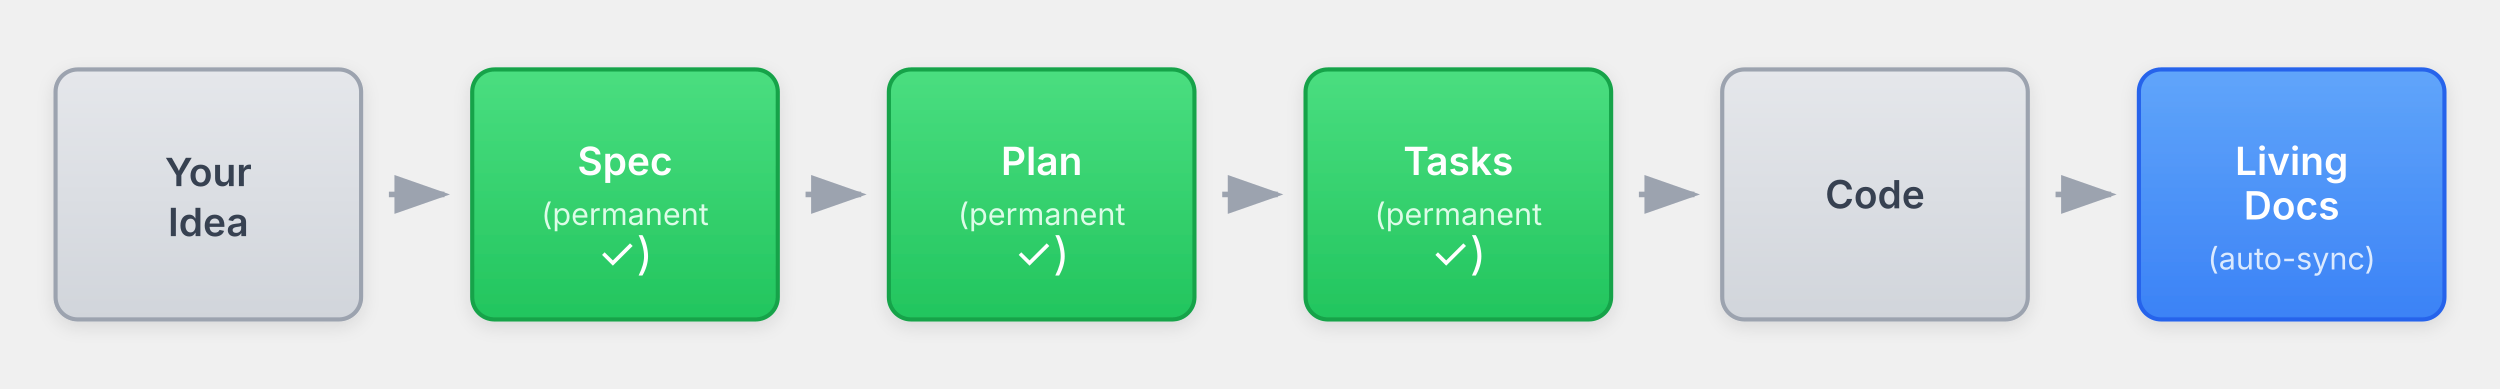
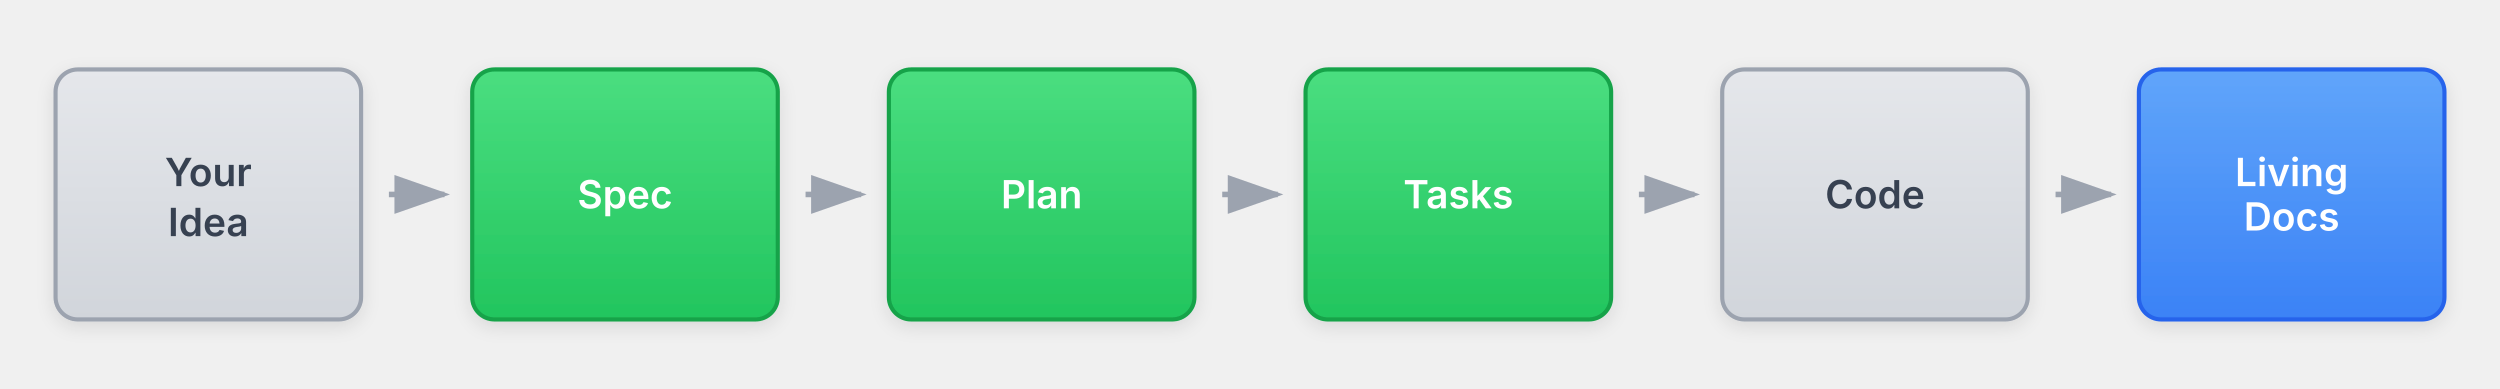
<svg xmlns="http://www.w3.org/2000/svg" viewBox="0 0 900 140">
  <defs>
    <filter id="shadow" x="-20%" y="-20%" width="140%" height="140%">
      <feDropShadow dx="0" dy="2" stdDeviation="3" flood-opacity="0.1" />
    </filter>
    <linearGradient id="greenGrad" x1="0%" y1="0%" x2="0%" y2="100%">
      <stop offset="0%" style="stop-color:#4ade80;stop-opacity:1" />
      <stop offset="100%" style="stop-color:#22c55e;stop-opacity:1" />
    </linearGradient>
    <linearGradient id="blueGrad" x1="0%" y1="0%" x2="0%" y2="100%">
      <stop offset="0%" style="stop-color:#60a5fa;stop-opacity:1" />
      <stop offset="100%" style="stop-color:#3b82f6;stop-opacity:1" />
    </linearGradient>
    <linearGradient id="grayGrad" x1="0%" y1="0%" x2="0%" y2="100%">
      <stop offset="0%" style="stop-color:#e5e7eb;stop-opacity:1" />
      <stop offset="100%" style="stop-color:#d1d5db;stop-opacity:1" />
    </linearGradient>
  </defs>
  <g transform="translate(20, 25)">
    <rect x="0" y="0" width="110" height="90" rx="8" fill="url(#grayGrad)" stroke="#9ca3af" stroke-width="1.5" filter="url(#shadow)" />
    <text x="55" y="42" text-anchor="middle" font-family="system-ui, -apple-system, sans-serif" font-size="14" font-weight="600" fill="#374151">Your</text>
    <text x="55" y="60" text-anchor="middle" font-family="system-ui, -apple-system, sans-serif" font-size="14" font-weight="600" fill="#374151">Idea</text>
  </g>
  <path d="M140 70 L160 70" stroke="#9ca3af" stroke-width="2" fill="none" marker-end="url(#arrowhead)" />
  <defs>
    <marker id="arrowhead" markerWidth="10" markerHeight="7" refX="9" refY="3.5" orient="auto">
      <polygon points="0 0, 10 3.5, 0 7" fill="#9ca3af" />
    </marker>
  </defs>
  <g transform="translate(170, 25)">
    <rect x="0" y="0" width="110" height="90" rx="8" fill="url(#greenGrad)" stroke="#16a34a" stroke-width="1.5" filter="url(#shadow)" />
-     <text x="55" y="38" text-anchor="middle" font-family="system-ui, -apple-system, sans-serif" font-size="14" font-weight="600" fill="#fff">Spec</text>
-     <text x="55" y="56" text-anchor="middle" font-family="system-ui, -apple-system, sans-serif" font-size="11" fill="#dcfce7">(permanent</text>
-     <text x="55" y="72" text-anchor="middle" font-family="system-ui, -apple-system, sans-serif" font-size="16" fill="#fff">✓)</text>
+     <text x="55" y="50" text-anchor="middle" font-family="system-ui, -apple-system, sans-serif" font-size="14" font-weight="600" fill="#fff">Spec</text>
  </g>
  <path d="M290 70 L310 70" stroke="#9ca3af" stroke-width="2" fill="none" marker-end="url(#arrowhead)" />
  <g transform="translate(320, 25)">
    <rect x="0" y="0" width="110" height="90" rx="8" fill="url(#greenGrad)" stroke="#16a34a" stroke-width="1.5" filter="url(#shadow)" />
-     <text x="55" y="38" text-anchor="middle" font-family="system-ui, -apple-system, sans-serif" font-size="14" font-weight="600" fill="#fff">Plan</text>
-     <text x="55" y="56" text-anchor="middle" font-family="system-ui, -apple-system, sans-serif" font-size="11" fill="#dcfce7">(permanent</text>
-     <text x="55" y="72" text-anchor="middle" font-family="system-ui, -apple-system, sans-serif" font-size="16" fill="#fff">✓)</text>
+     <text x="55" y="50" text-anchor="middle" font-family="system-ui, -apple-system, sans-serif" font-size="14" font-weight="600" fill="#fff">Plan</text>
  </g>
  <path d="M440 70 L460 70" stroke="#9ca3af" stroke-width="2" fill="none" marker-end="url(#arrowhead)" />
  <g transform="translate(470, 25)">
    <rect x="0" y="0" width="110" height="90" rx="8" fill="url(#greenGrad)" stroke="#16a34a" stroke-width="1.5" filter="url(#shadow)" />
-     <text x="55" y="38" text-anchor="middle" font-family="system-ui, -apple-system, sans-serif" font-size="14" font-weight="600" fill="#fff">Tasks</text>
-     <text x="55" y="56" text-anchor="middle" font-family="system-ui, -apple-system, sans-serif" font-size="11" fill="#dcfce7">(permanent</text>
-     <text x="55" y="72" text-anchor="middle" font-family="system-ui, -apple-system, sans-serif" font-size="16" fill="#fff">✓)</text>
+     <text x="55" y="50" text-anchor="middle" font-family="system-ui, -apple-system, sans-serif" font-size="14" font-weight="600" fill="#fff">Tasks</text>
  </g>
  <path d="M590 70 L610 70" stroke="#9ca3af" stroke-width="2" fill="none" marker-end="url(#arrowhead)" />
  <g transform="translate(620, 25)">
    <rect x="0" y="0" width="110" height="90" rx="8" fill="url(#grayGrad)" stroke="#9ca3af" stroke-width="1.5" filter="url(#shadow)" />
    <text x="55" y="50" text-anchor="middle" font-family="system-ui, -apple-system, sans-serif" font-size="14" font-weight="600" fill="#374151">Code</text>
  </g>
  <path d="M740 70 L760 70" stroke="#9ca3af" stroke-width="2" fill="none" marker-end="url(#arrowhead)" />
  <g transform="translate(770, 25)">
    <rect x="0" y="0" width="110" height="90" rx="8" fill="url(#blueGrad)" stroke="#2563eb" stroke-width="1.5" filter="url(#shadow)" />
-     <text x="55" y="38" text-anchor="middle" font-family="system-ui, -apple-system, sans-serif" font-size="14" font-weight="600" fill="#fff">Living</text>
-     <text x="55" y="54" text-anchor="middle" font-family="system-ui, -apple-system, sans-serif" font-size="14" font-weight="600" fill="#fff">Docs</text>
-     <text x="55" y="72" text-anchor="middle" font-family="system-ui, -apple-system, sans-serif" font-size="11" fill="#dbeafe">(auto-sync)</text>
+     <text x="55" y="42" text-anchor="middle" font-family="system-ui, -apple-system, sans-serif" font-size="14" font-weight="600" fill="#fff">Living</text>
+     <text x="55" y="58" text-anchor="middle" font-family="system-ui, -apple-system, sans-serif" font-size="14" font-weight="600" fill="#fff">Docs</text>
  </g>
</svg>
